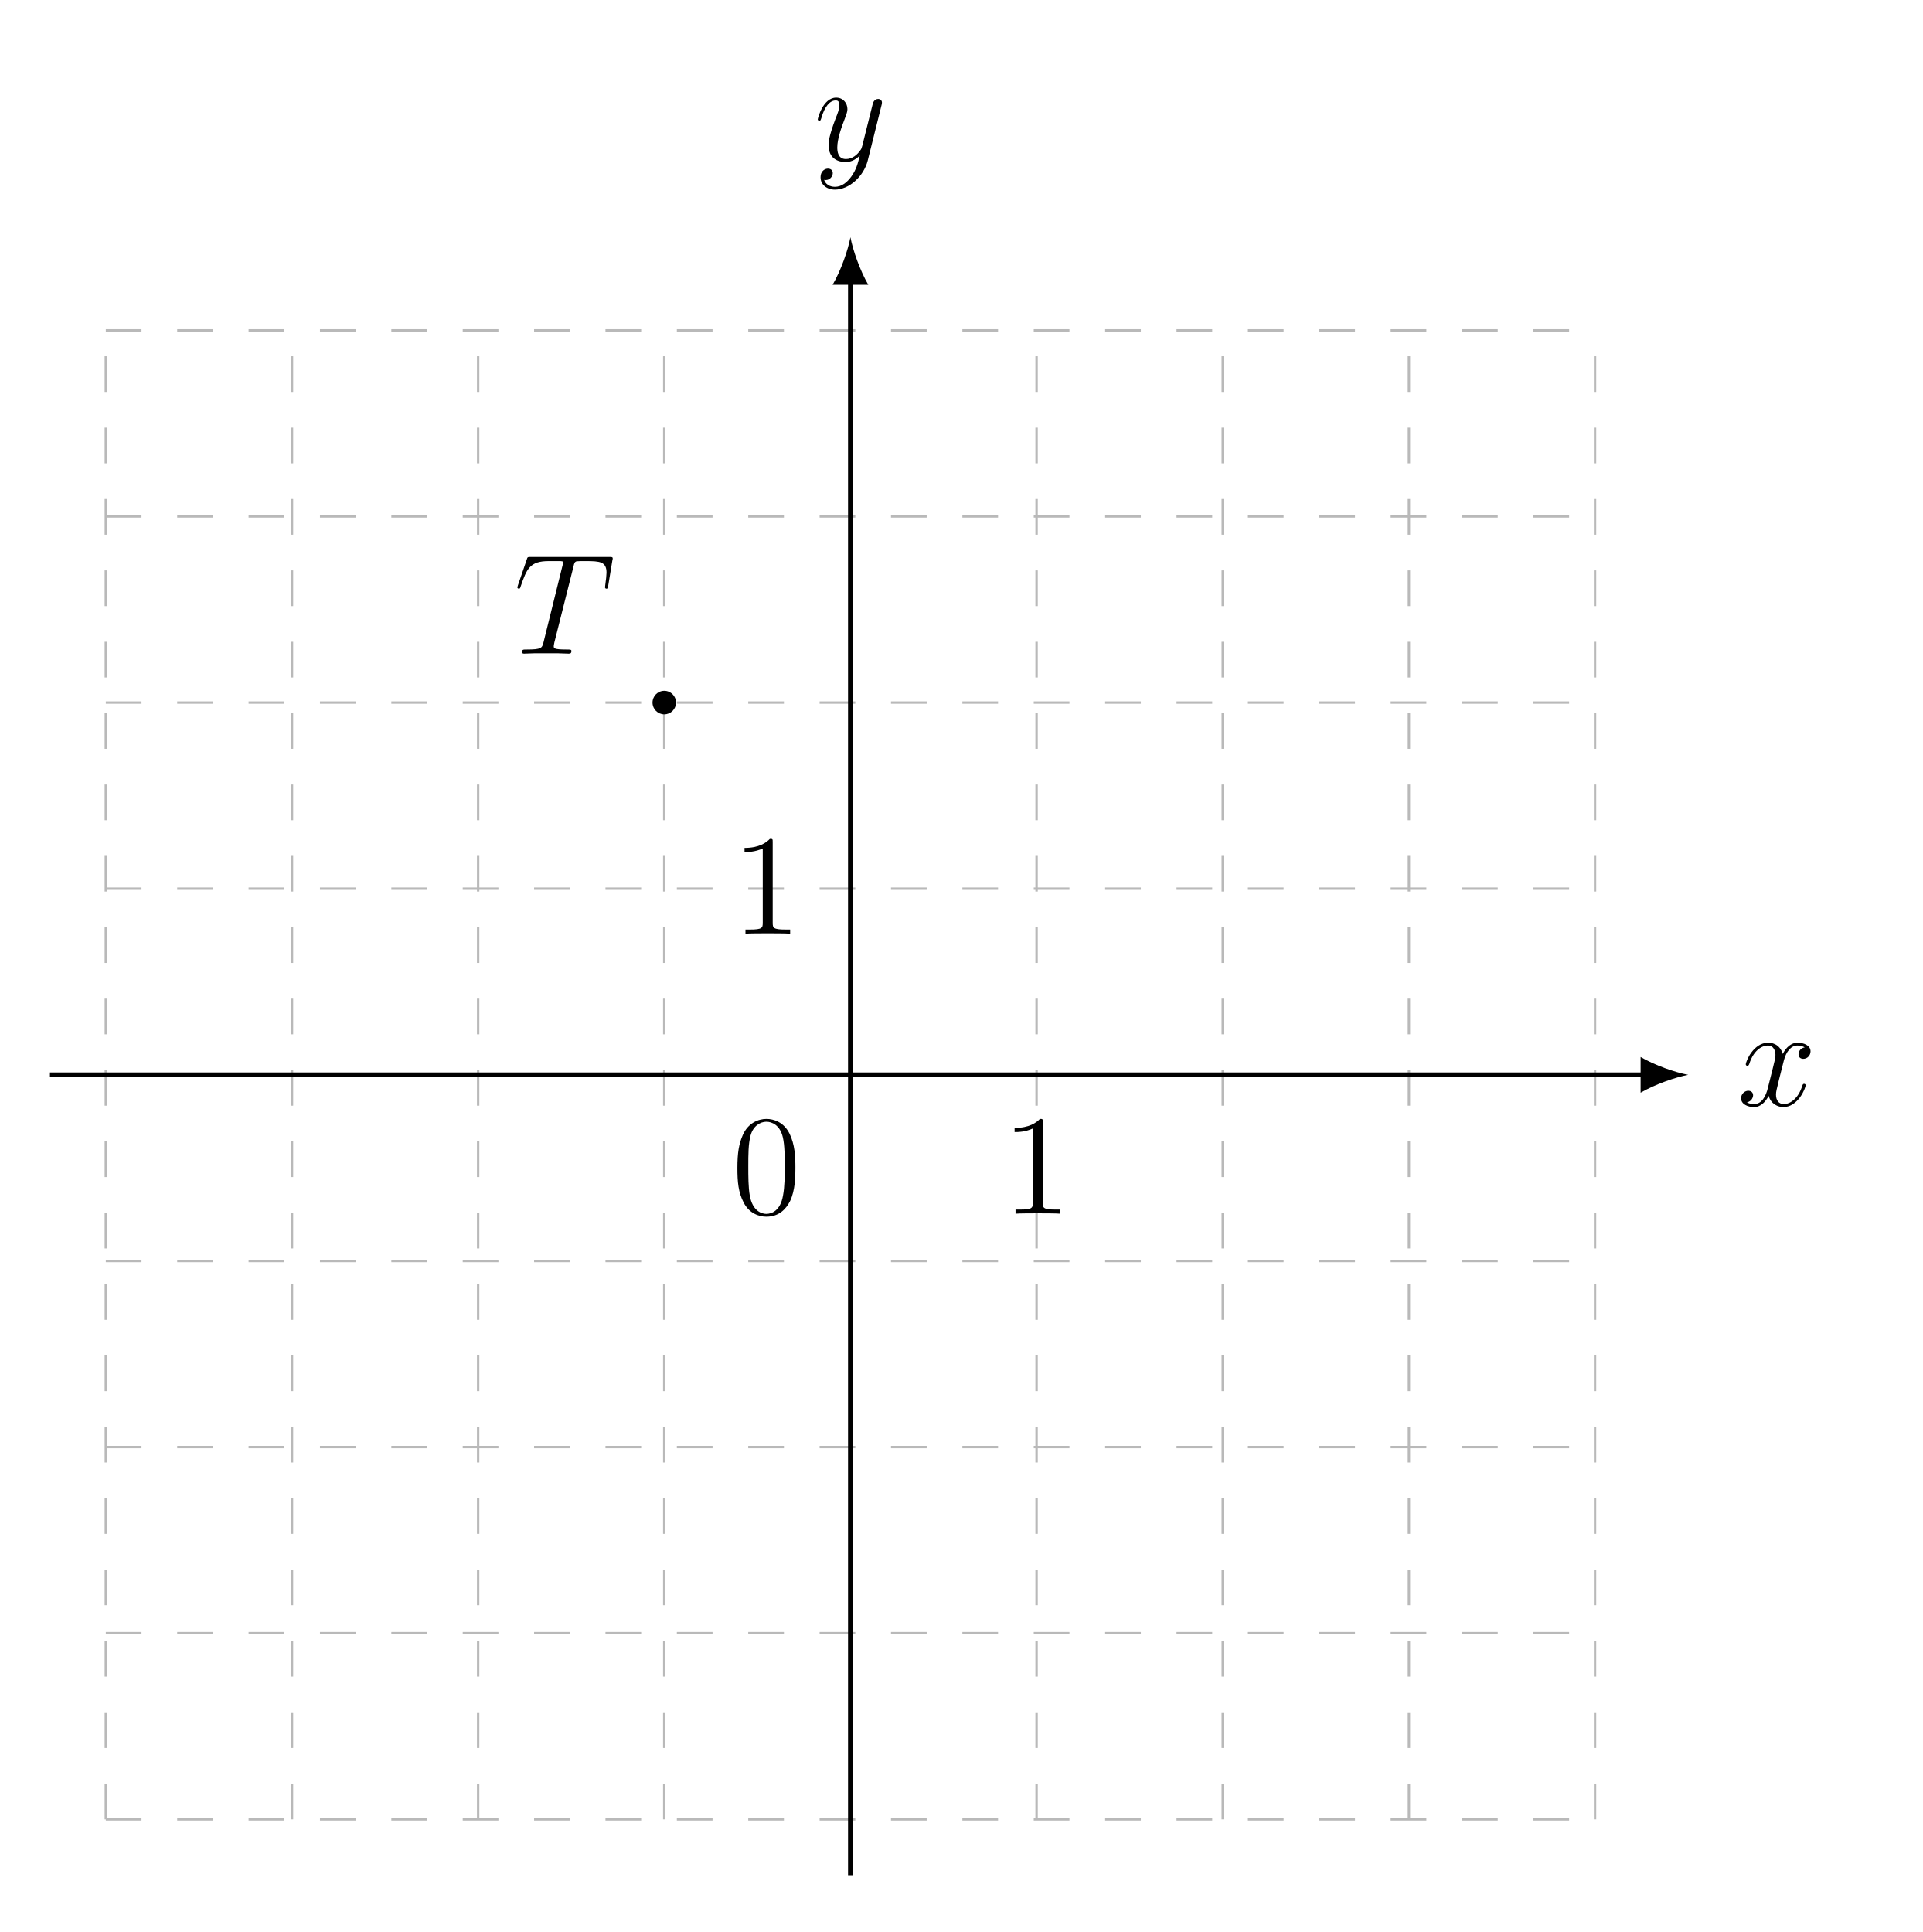
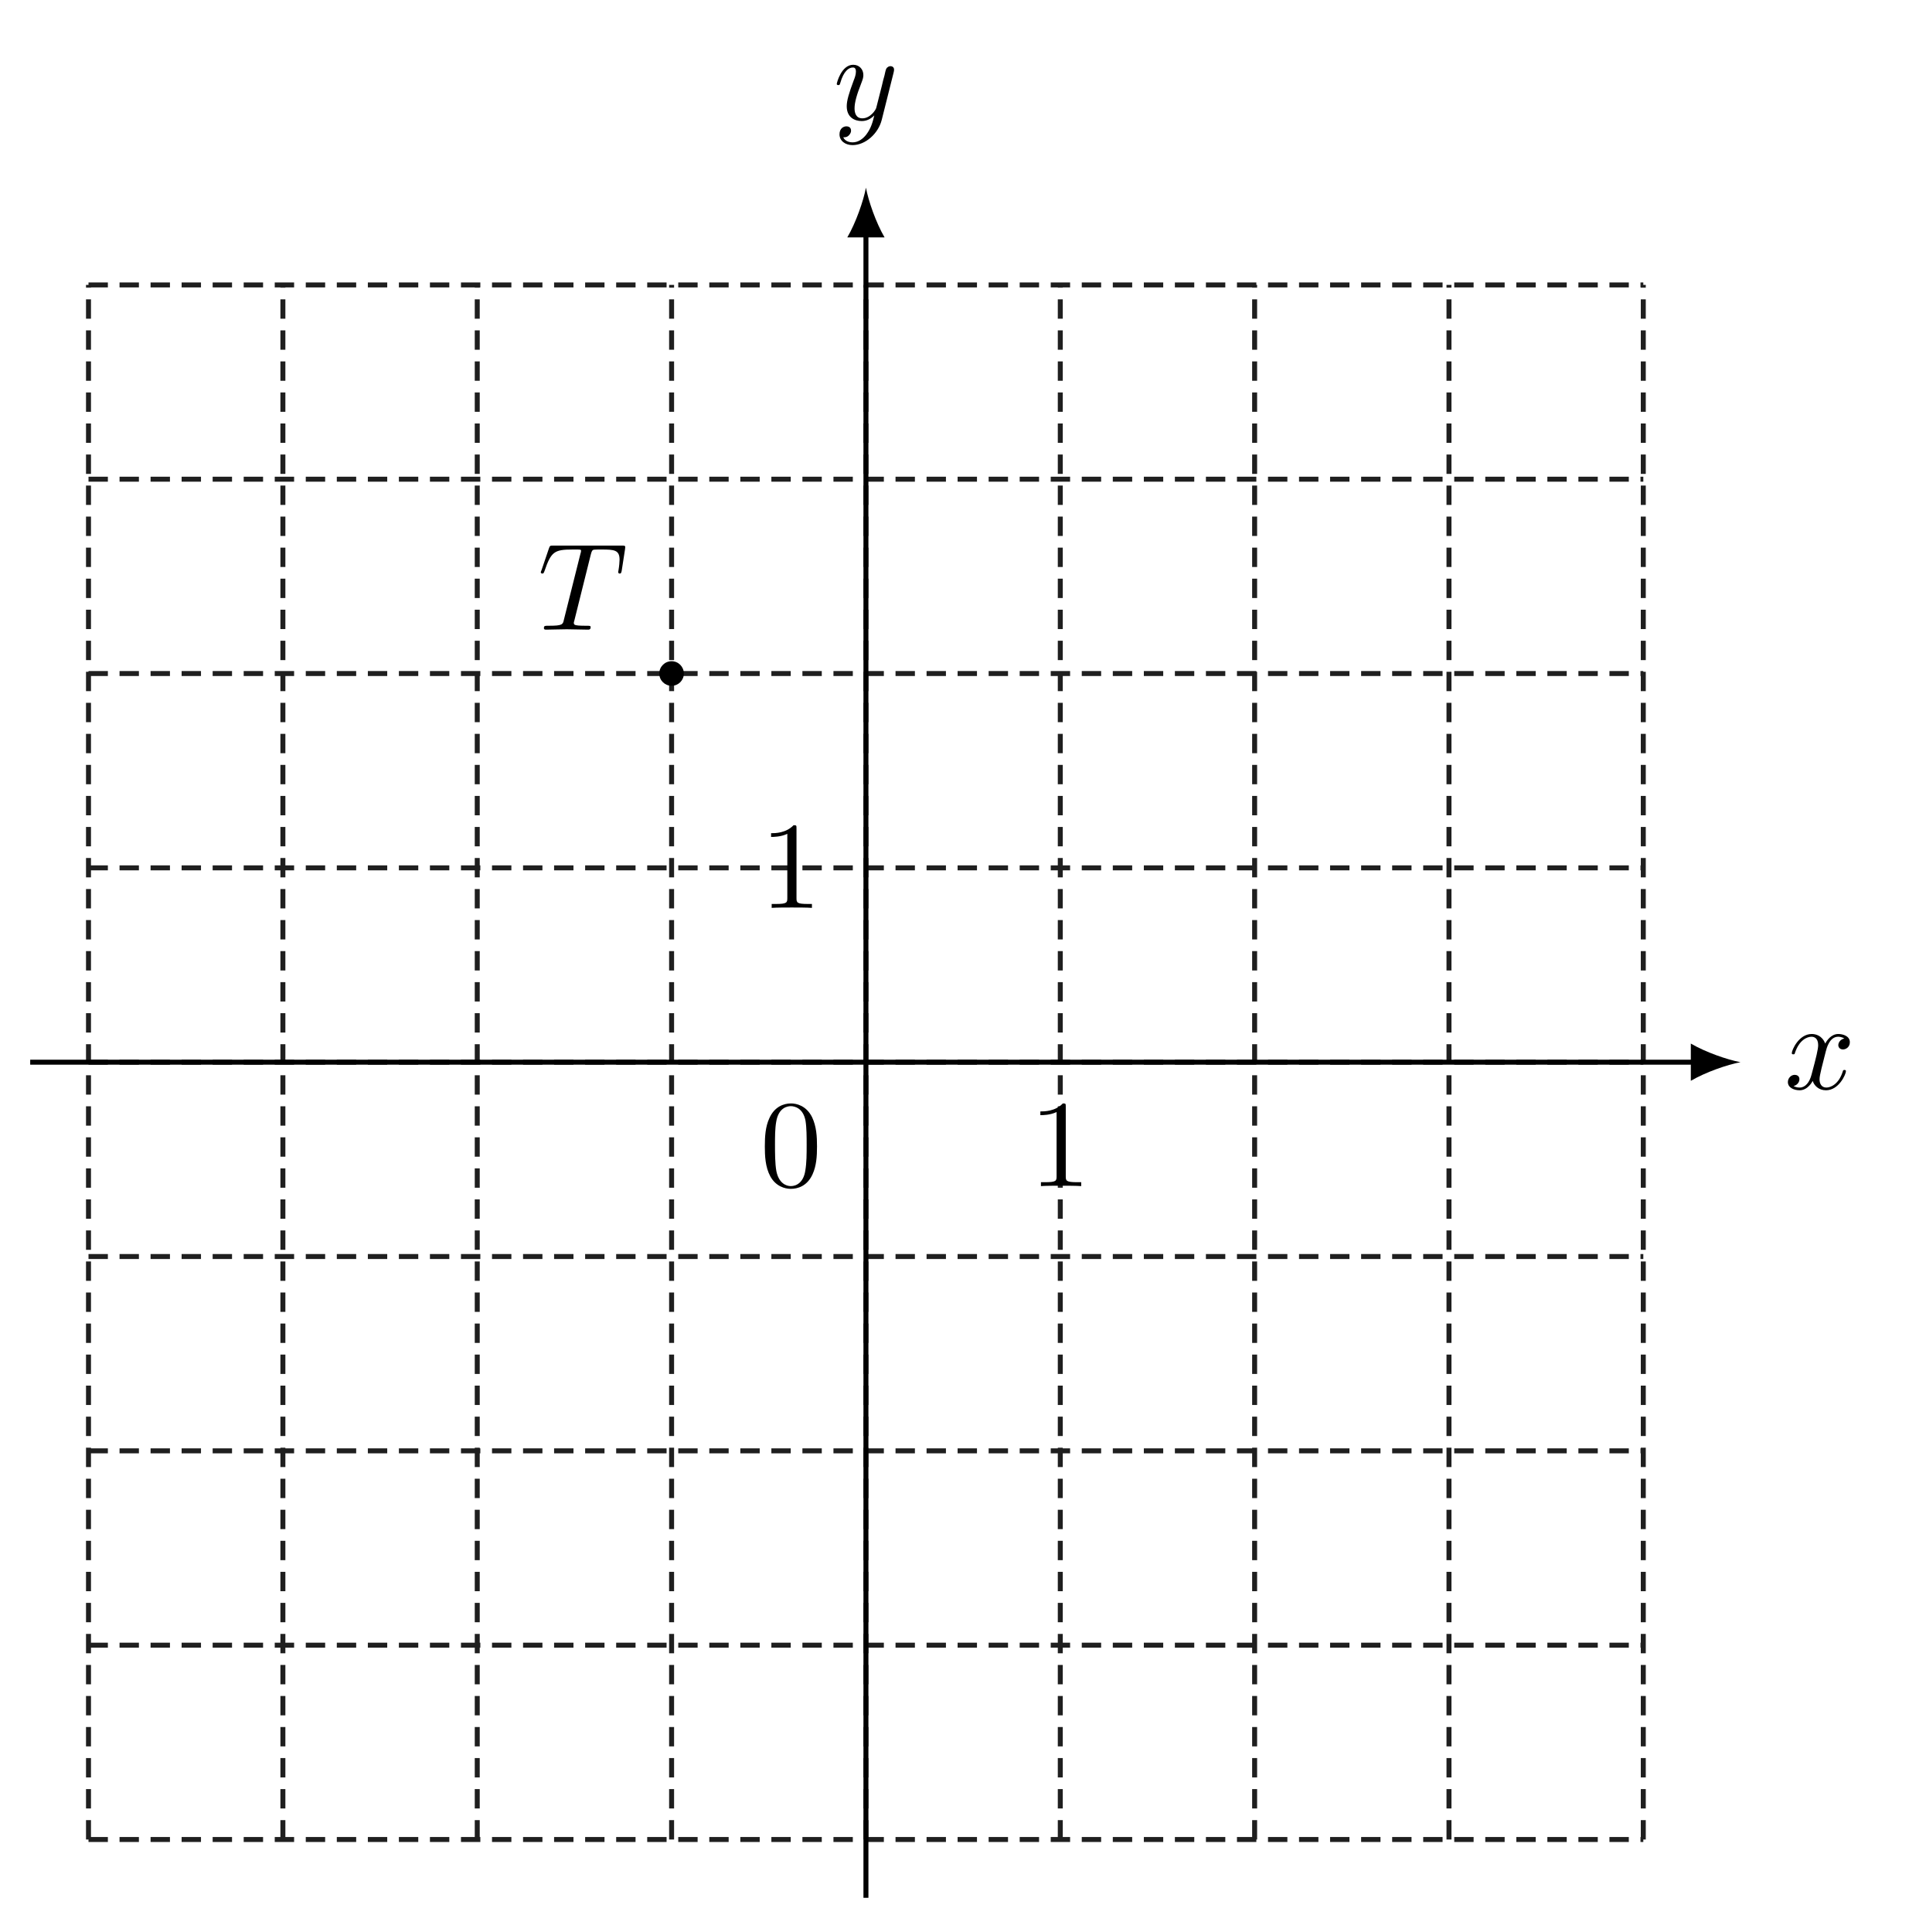
- <svg xmlns="http://www.w3.org/2000/svg" xmlns:xlink="http://www.w3.org/1999/xlink" data-source-hash="ed98739c7af3" width="160.021pt" height="160.841pt" viewBox="0 0 160.021 160.841" version="1.2">
+ <svg xmlns="http://www.w3.org/2000/svg" xmlns:xlink="http://www.w3.org/1999/xlink" data-source-hash="3eeab098acea" width="153.916pt" height="154.449pt" viewBox="0 0 153.916 154.449" version="1.2">
  <defs>
    <g>
      <symbol overflow="visible" id="glyph0-0">
        <path style="stroke:none;" d="" />
      </symbol>
      <symbol overflow="visible" id="glyph0-1">
-         <path style="stroke:none;" d="M 5.703 -1.703 C 5.703 -1.75 5.656 -1.812 5.578 -1.812 C 5.469 -1.812 5.469 -1.75 5.422 -1.656 C 5.109 -0.609 4.422 -0.125 3.891 -0.125 C 3.469 -0.125 3.234 -0.422 3.234 -0.922 C 3.234 -1.172 3.297 -1.359 3.484 -2.156 L 3.891 -3.766 C 4.078 -4.484 4.484 -5 5.016 -5 C 5.016 -5 5.375 -5 5.625 -4.844 C 5.25 -4.781 5.109 -4.484 5.109 -4.266 C 5.109 -3.984 5.328 -3.891 5.5 -3.891 C 5.859 -3.891 6.109 -4.188 6.109 -4.516 C 6.109 -5.016 5.531 -5.234 5.031 -5.234 C 4.312 -5.234 3.906 -4.531 3.797 -4.297 C 3.531 -5.188 2.797 -5.234 2.578 -5.234 C 1.359 -5.234 0.719 -3.688 0.719 -3.422 C 0.719 -3.375 0.766 -3.312 0.859 -3.312 C 0.953 -3.312 0.969 -3.391 1 -3.438 C 1.406 -4.75 2.203 -5 2.547 -5 C 3.078 -5 3.188 -4.5 3.188 -4.219 C 3.188 -3.953 3.109 -3.688 2.969 -3.109 L 2.562 -1.484 C 2.391 -0.766 2.047 -0.125 1.406 -0.125 C 1.359 -0.125 1.062 -0.125 0.812 -0.266 C 1.234 -0.359 1.328 -0.719 1.328 -0.859 C 1.328 -1.094 1.156 -1.234 0.922 -1.234 C 0.641 -1.234 0.328 -0.984 0.328 -0.609 C 0.328 -0.109 0.891 0.125 1.406 0.125 C 1.969 0.125 2.375 -0.328 2.625 -0.812 C 2.812 -0.125 3.406 0.125 3.844 0.125 C 5.062 0.125 5.703 -1.438 5.703 -1.703 Z M 5.703 -1.703 " />
+         <path style="stroke:none;" d="M 3.312 -3 C 3.375 -3.25 3.609 -4.172 4.297 -4.172 C 4.344 -4.172 4.578 -4.172 4.797 -4.031 C 4.516 -3.984 4.312 -3.734 4.312 -3.5 C 4.312 -3.344 4.422 -3.156 4.688 -3.156 C 4.906 -3.156 5.234 -3.328 5.234 -3.734 C 5.234 -4.25 4.641 -4.391 4.312 -4.391 C 3.734 -4.391 3.391 -3.859 3.266 -3.625 C 3.016 -4.281 2.484 -4.391 2.188 -4.391 C 1.156 -4.391 0.594 -3.109 0.594 -2.859 C 0.594 -2.766 0.688 -2.766 0.719 -2.766 C 0.797 -2.766 0.828 -2.781 0.844 -2.875 C 1.188 -3.922 1.828 -4.172 2.172 -4.172 C 2.359 -4.172 2.703 -4.078 2.703 -3.5 C 2.703 -3.188 2.547 -2.531 2.172 -1.141 C 2.016 -0.531 1.672 -0.109 1.234 -0.109 C 1.172 -0.109 0.938 -0.109 0.734 -0.234 C 0.984 -0.281 1.203 -0.5 1.203 -0.781 C 1.203 -1.047 0.984 -1.125 0.828 -1.125 C 0.531 -1.125 0.281 -0.859 0.281 -0.547 C 0.281 -0.094 0.781 0.109 1.219 0.109 C 1.875 0.109 2.234 -0.578 2.266 -0.641 C 2.375 -0.281 2.734 0.109 3.328 0.109 C 4.359 0.109 4.922 -1.172 4.922 -1.422 C 4.922 -1.516 4.828 -1.516 4.797 -1.516 C 4.719 -1.516 4.688 -1.484 4.672 -1.406 C 4.344 -0.344 3.672 -0.109 3.359 -0.109 C 2.969 -0.109 2.812 -0.422 2.812 -0.766 C 2.812 -0.984 2.875 -1.203 2.969 -1.641 Z M 3.312 -3 " />
      </symbol>
      <symbol overflow="visible" id="glyph0-2">
-         <path style="stroke:none;" d="M 5.641 -4.625 C 5.656 -4.672 5.672 -4.75 5.672 -4.828 C 5.672 -5 5.531 -5.125 5.359 -5.125 C 5.25 -5.125 5 -5.078 4.906 -4.719 L 4.031 -1.219 C 3.969 -1.016 3.969 -0.984 3.875 -0.859 C 3.641 -0.516 3.234 -0.125 2.672 -0.125 C 2 -0.125 1.953 -0.766 1.953 -1.094 C 1.953 -1.766 2.266 -2.688 2.594 -3.531 C 2.719 -3.891 2.797 -4.047 2.797 -4.281 C 2.797 -4.781 2.438 -5.234 1.859 -5.234 C 0.766 -5.234 0.328 -3.516 0.328 -3.422 C 0.328 -3.375 0.375 -3.312 0.453 -3.312 C 0.562 -3.312 0.562 -3.359 0.625 -3.531 C 0.906 -4.531 1.359 -5 1.812 -5 C 1.922 -5 2.125 -5 2.125 -4.609 C 2.125 -4.297 2 -3.953 1.812 -3.5 C 1.234 -1.953 1.234 -1.562 1.234 -1.266 C 1.234 -0.141 2.047 0.125 2.641 0.125 C 2.984 0.125 3.406 0.016 3.828 -0.422 C 3.656 0.281 3.531 0.75 3.125 1.328 C 2.797 1.781 2.344 2.188 1.75 2.188 C 1.609 2.188 1.047 2.156 0.859 1.609 C 0.906 1.625 0.984 1.625 0.984 1.625 C 1.344 1.625 1.578 1.312 1.578 1.047 C 1.578 0.766 1.359 0.672 1.172 0.672 C 0.984 0.672 0.562 0.812 0.562 1.406 C 0.562 2 1.078 2.422 1.75 2.422 C 2.938 2.422 4.141 1.328 4.484 0.016 Z M 5.641 -4.625 " />
+         <path style="stroke:none;" d="M 4.828 -3.781 C 4.859 -3.922 4.859 -3.938 4.859 -4.016 C 4.859 -4.188 4.719 -4.281 4.578 -4.281 C 4.469 -4.281 4.312 -4.219 4.234 -4.062 C 4.203 -4.016 4.125 -3.703 4.094 -3.531 C 4.016 -3.281 3.953 -3 3.891 -2.734 L 3.438 -0.953 C 3.406 -0.797 2.969 -0.109 2.328 -0.109 C 1.812 -0.109 1.703 -0.547 1.703 -0.906 C 1.703 -1.375 1.875 -1.984 2.219 -2.859 C 2.375 -3.266 2.406 -3.375 2.406 -3.578 C 2.406 -4.016 2.094 -4.391 1.594 -4.391 C 0.656 -4.391 0.281 -2.953 0.281 -2.859 C 0.281 -2.766 0.391 -2.766 0.406 -2.766 C 0.5 -2.766 0.516 -2.781 0.562 -2.938 C 0.828 -3.875 1.234 -4.172 1.562 -4.172 C 1.641 -4.172 1.812 -4.172 1.812 -3.844 C 1.812 -3.609 1.719 -3.344 1.641 -3.156 C 1.25 -2.109 1.078 -1.531 1.078 -1.078 C 1.078 -0.188 1.703 0.109 2.281 0.109 C 2.672 0.109 3 -0.062 3.281 -0.344 C 3.156 0.172 3.031 0.672 2.641 1.188 C 2.375 1.531 2 1.812 1.547 1.812 C 1.406 1.812 0.969 1.781 0.797 1.406 C 0.953 1.406 1.078 1.406 1.219 1.281 C 1.312 1.188 1.422 1.062 1.422 0.875 C 1.422 0.562 1.156 0.531 1.047 0.531 C 0.828 0.531 0.5 0.688 0.5 1.172 C 0.5 1.672 0.938 2.031 1.547 2.031 C 2.562 2.031 3.594 1.125 3.875 0.016 Z M 4.828 -3.781 " />
      </symbol>
      <symbol overflow="visible" id="glyph0-3">
-         <path style="stroke:none;" d="M 7.844 -5.656 L 8.188 -7.75 C 8.219 -7.859 8.219 -7.891 8.219 -7.922 C 8.219 -8.047 8.141 -8.047 7.906 -8.047 L 1.406 -8.047 C 1.141 -8.047 1.125 -8.047 1.062 -7.828 L 0.328 -5.688 C 0.328 -5.672 0.281 -5.516 0.281 -5.516 C 0.281 -5.469 0.328 -5.406 0.406 -5.406 C 0.5 -5.406 0.516 -5.453 0.562 -5.609 C 1.062 -7.047 1.312 -7.703 2.891 -7.703 L 3.688 -7.703 C 3.984 -7.703 4.094 -7.703 4.094 -7.578 C 4.094 -7.547 4.094 -7.516 4.031 -7.297 L 2.453 -0.922 C 2.328 -0.469 2.297 -0.344 1.047 -0.344 C 0.75 -0.344 0.672 -0.344 0.672 -0.125 C 0.672 0 0.797 0 0.859 0 C 1.156 0 1.453 -0.031 1.75 -0.031 L 3.609 -0.031 C 3.906 -0.031 4.234 0 4.531 0 C 4.656 0 4.781 0 4.781 -0.219 C 4.781 -0.344 4.688 -0.344 4.375 -0.344 C 3.312 -0.344 3.312 -0.453 3.312 -0.625 C 3.312 -0.625 3.312 -0.719 3.359 -0.922 L 4.953 -7.25 C 5.016 -7.531 5.047 -7.641 5.219 -7.688 C 5.312 -7.703 5.719 -7.703 5.969 -7.703 C 7.156 -7.703 7.703 -7.656 7.703 -6.734 C 7.703 -6.562 7.656 -6.109 7.594 -5.672 L 7.578 -5.516 C 7.578 -5.469 7.625 -5.406 7.688 -5.406 C 7.812 -5.406 7.812 -5.469 7.844 -5.656 Z M 7.844 -5.656 " />
+         <path style="stroke:none;" d="M 4.234 -6.016 C 4.312 -6.297 4.344 -6.359 4.469 -6.391 C 4.547 -6.406 4.875 -6.406 5.094 -6.406 C 6.094 -6.406 6.531 -6.375 6.531 -5.594 C 6.531 -5.453 6.5 -5.062 6.453 -4.797 C 6.453 -4.766 6.422 -4.641 6.422 -4.609 C 6.422 -4.547 6.453 -4.484 6.547 -4.484 C 6.656 -4.484 6.672 -4.562 6.703 -4.719 L 6.969 -6.438 C 6.969 -6.484 6.984 -6.578 6.984 -6.609 C 6.984 -6.719 6.891 -6.719 6.719 -6.719 L 1.203 -6.719 C 0.969 -6.719 0.969 -6.703 0.891 -6.516 L 0.297 -4.766 C 0.281 -4.75 0.234 -4.609 0.234 -4.594 C 0.234 -4.531 0.281 -4.484 0.359 -4.484 C 0.453 -4.484 0.469 -4.531 0.531 -4.688 C 1.062 -6.234 1.312 -6.406 2.781 -6.406 L 3.172 -6.406 C 3.453 -6.406 3.453 -6.375 3.453 -6.297 C 3.453 -6.234 3.422 -6.109 3.406 -6.078 L 2.078 -0.781 C 2 -0.422 1.969 -0.312 0.906 -0.312 C 0.547 -0.312 0.484 -0.312 0.484 -0.125 C 0.484 0 0.594 0 0.656 0 C 0.922 0 1.203 -0.016 1.469 -0.016 C 1.75 -0.016 2.031 -0.031 2.312 -0.031 C 2.594 -0.031 2.875 -0.016 3.141 -0.016 C 3.422 -0.016 3.719 0 4 0 C 4.094 0 4.219 0 4.219 -0.203 C 4.219 -0.312 4.141 -0.312 3.875 -0.312 C 3.625 -0.312 3.5 -0.312 3.25 -0.328 C 2.953 -0.359 2.875 -0.391 2.875 -0.547 C 2.875 -0.562 2.875 -0.609 2.922 -0.75 Z M 4.234 -6.016 " />
      </symbol>
      <symbol overflow="visible" id="glyph1-0">
        <path style="stroke:none;" d="" />
      </symbol>
      <symbol overflow="visible" id="glyph1-1">
-         <path style="stroke:none;" d="M 5.312 -3.797 C 5.312 -4.781 5.266 -5.75 4.828 -6.656 C 4.344 -7.641 3.484 -7.891 2.906 -7.891 C 2.219 -7.891 1.375 -7.547 0.938 -6.562 C 0.609 -5.812 0.484 -5.078 0.484 -3.797 C 0.484 -2.641 0.562 -1.781 1 -0.938 C 1.453 -0.031 2.281 0.25 2.891 0.25 C 3.938 0.25 4.531 -0.375 4.875 -1.062 C 5.297 -1.953 5.312 -3.109 5.312 -3.797 Z M 4.422 -3.938 C 4.422 -3.141 4.422 -2.25 4.281 -1.516 C 4.062 -0.219 3.312 0.016 2.891 0.016 C 2.516 0.016 1.75 -0.203 1.516 -1.5 C 1.391 -2.203 1.391 -3.109 1.391 -3.938 C 1.391 -4.922 1.391 -5.797 1.578 -6.5 C 1.781 -7.297 2.391 -7.656 2.891 -7.656 C 3.344 -7.656 4.031 -7.391 4.266 -6.359 C 4.422 -5.688 4.422 -4.75 4.422 -3.938 Z M 4.422 -3.938 " />
+         <path style="stroke:none;" d="M 4.562 -3.172 C 4.562 -3.969 4.516 -4.766 4.172 -5.5 C 3.703 -6.453 2.891 -6.609 2.484 -6.609 C 1.891 -6.609 1.156 -6.344 0.75 -5.422 C 0.438 -4.75 0.391 -3.969 0.391 -3.172 C 0.391 -2.438 0.422 -1.531 0.828 -0.781 C 1.266 0.016 1.984 0.219 2.469 0.219 C 3 0.219 3.766 0.016 4.203 -0.938 C 4.516 -1.625 4.562 -2.391 4.562 -3.172 Z M 2.469 0 C 2.078 0 1.5 -0.25 1.312 -1.203 C 1.203 -1.797 1.203 -2.703 1.203 -3.297 C 1.203 -3.922 1.203 -4.578 1.297 -5.125 C 1.484 -6.297 2.219 -6.391 2.469 -6.391 C 2.797 -6.391 3.453 -6.219 3.641 -5.234 C 3.734 -4.672 3.734 -3.922 3.734 -3.297 C 3.734 -2.547 3.734 -1.875 3.625 -1.234 C 3.484 -0.297 2.922 0 2.469 0 Z M 2.469 0 " />
      </symbol>
      <symbol overflow="visible" id="glyph1-2">
-         <path style="stroke:none;" d="M 4.875 0 L 4.875 -0.344 L 4.5 -0.344 C 3.453 -0.344 3.422 -0.484 3.422 -0.922 L 3.422 -7.609 C 3.422 -7.891 3.422 -7.891 3.188 -7.891 C 2.891 -7.578 2.297 -7.141 1.078 -7.141 L 1.078 -6.797 C 1.359 -6.797 1.953 -6.797 2.594 -7.094 L 2.594 -0.922 C 2.594 -0.484 2.562 -0.344 1.516 -0.344 L 1.156 -0.344 L 1.156 0 C 1.469 -0.031 2.625 -0.031 3.016 -0.031 C 3.406 -0.031 4.547 -0.031 4.875 0 Z M 4.875 0 " />
+         <path style="stroke:none;" d="M 2.922 -6.344 C 2.922 -6.594 2.922 -6.609 2.688 -6.609 C 2.078 -5.969 1.203 -5.969 0.891 -5.969 L 0.891 -5.672 C 1.078 -5.672 1.672 -5.672 2.188 -5.922 L 2.188 -0.781 C 2.188 -0.422 2.156 -0.312 1.266 -0.312 L 0.938 -0.312 L 0.938 0 C 1.297 -0.031 2.156 -0.031 2.547 -0.031 C 2.953 -0.031 3.812 -0.031 4.156 0 L 4.156 -0.312 L 3.844 -0.312 C 2.953 -0.312 2.922 -0.422 2.922 -0.781 Z M 2.922 -6.344 " />
      </symbol>
    </g>
  </defs>
  <g id="surface1">
-     <path style="fill:none;stroke-width:0.199;stroke-linecap:butt;stroke-linejoin:miter;stroke:rgb(72.499%,72.499%,72.499%);stroke-opacity:1;stroke-dasharray:2.989,2.989;stroke-miterlimit:10;" d="M -62.362 -62.362 L 62.362 -62.362 M -62.362 -46.771 L 62.362 -46.771 M -62.362 -31.18 L 62.362 -31.18 M -62.362 -15.589 L 62.362 -15.589 M -62.362 0.002 L 62.362 0.002 M -62.362 15.593 L 62.362 15.593 M -62.362 31.183 L 62.362 31.183 M -62.362 46.774 L 62.362 46.774 M -62.362 62.357 L 62.362 62.357 M -62.362 -62.362 L -62.362 62.365 M -46.771 -62.362 L -46.771 62.365 M -31.18 -62.362 L -31.18 62.365 M -15.593 -62.362 L -15.593 62.365 M -0.002 -62.362 L -0.002 62.365 M 15.589 -62.362 L 15.589 62.365 M 31.18 -62.362 L 31.18 62.365 M 46.771 -62.362 L 46.771 62.365 M 62.358 -62.362 L 62.358 62.365 " transform="matrix(0.993919,0,0,-0.993919,70.7909,89.48206)" />
-     <path style="fill:none;stroke-width:0.399;stroke-linecap:butt;stroke-linejoin:miter;stroke:rgb(0%,0%,0%);stroke-opacity:1;stroke-miterlimit:10;" d="M -67.042 0.002 L 66.571 0.002 " transform="matrix(0.993919,0,0,-0.993919,70.7909,89.48206)" />
-     <path style=" stroke:none;fill-rule:nonzero;fill:rgb(0%,0%,0%);fill-opacity:1;" d="M 140.523 89.48 C 139.465 89.285 137.75 88.691 136.562 87.996 L 136.562 90.969 C 137.75 90.273 139.465 89.68 140.523 89.48 " />
+     <path style="fill:none;stroke-width:0.399;stroke-linecap:butt;stroke-linejoin:miter;stroke:rgb(12%,12%,12%);stroke-opacity:1;stroke-dasharray:1.554,0.936;stroke-miterlimit:10;" d="M -62.365 -62.362 L 62.363 -62.362 M -62.365 -46.772 L 62.363 -46.772 M -62.365 -31.181 L 62.363 -31.181 M -62.365 -15.591 L 62.363 -15.591 M -62.365 0 L 62.363 0 M -62.365 15.591 L 62.363 15.591 M -62.365 31.181 L 62.363 31.181 M -62.365 46.772 L 62.363 46.772 M -62.365 62.358 L 62.363 62.358 M -62.365 -62.362 L -62.365 62.362 M -46.771 -62.362 L -46.771 62.362 M -31.18 -62.362 L -31.18 62.362 M -15.589 -62.362 L -15.589 62.362 M 0.001 -62.362 L 0.001 62.362 M 15.592 -62.362 L 15.592 62.362 M 31.182 -62.362 L 31.182 62.362 M 46.773 -62.362 L 46.773 62.362 M 62.36 -62.362 L 62.36 62.362 " transform="matrix(0.996445,0,0,-0.996445,69.21761,84.91407)" />
+     <path style="fill:none;stroke-width:0.399;stroke-linecap:butt;stroke-linejoin:miter;stroke:rgb(0%,0%,0%);stroke-opacity:1;stroke-miterlimit:10;" d="M -67.042 0 L 66.574 0 " transform="matrix(0.996445,0,0,-0.996445,69.21761,84.91407)" />
+     <path style=" stroke:none;fill-rule:nonzero;fill:rgb(0%,0%,0%);fill-opacity:1;" d="M 139.125 84.914 C 138.066 84.715 136.348 84.121 135.156 83.426 L 135.156 86.402 C 136.348 85.707 138.066 85.113 139.125 84.914 " />
    <g style="fill:rgb(0%,0%,0%);fill-opacity:1;">
-       <use xlink:href="#glyph0-1" x="144.598" y="92.04" />
+       <use xlink:href="#glyph0-1" x="142.633" y="87.051" />
    </g>
-     <path style="fill:none;stroke-width:0.399;stroke-linecap:butt;stroke-linejoin:miter;stroke:rgb(0%,0%,0%);stroke-opacity:1;stroke-miterlimit:10;" d="M -0.002 -67.039 L -0.002 66.57 " transform="matrix(0.993919,0,0,-0.993919,70.7909,89.48206)" />
-     <path style=" stroke:none;fill-rule:nonzero;fill:rgb(0%,0%,0%);fill-opacity:1;" d="M 70.789 19.75 C 70.594 20.805 70 22.523 69.305 23.711 L 72.277 23.711 C 71.582 22.523 70.988 20.805 70.789 19.75 " />
+     <path style="fill:none;stroke-width:0.399;stroke-linecap:butt;stroke-linejoin:miter;stroke:rgb(0%,0%,0%);stroke-opacity:1;stroke-miterlimit:10;" d="M 0.001 -67.039 L 0.001 66.573 " transform="matrix(0.996445,0,0,-0.996445,69.21761,84.91407)" />
+     <path style=" stroke:none;fill-rule:nonzero;fill:rgb(0%,0%,0%);fill-opacity:1;" d="M 69.219 15.004 C 69.02 16.062 68.422 17.785 67.73 18.977 L 70.707 18.977 C 70.012 17.785 69.418 16.062 69.219 15.004 " />
    <g style="fill:rgb(0%,0%,0%);fill-opacity:1;">
-       <use xlink:href="#glyph0-2" x="67.742" y="13.365" />
+       <use xlink:href="#glyph0-2" x="66.606" y="9.569" />
    </g>
    <g style="fill:rgb(0%,0%,0%);fill-opacity:1;">
-       <use xlink:href="#glyph1-1" x="60.897" y="101.04" />
+       <use xlink:href="#glyph1-1" x="60.746" y="94.82" />
    </g>
    <g style="fill:rgb(0%,0%,0%);fill-opacity:1;">
-       <use xlink:href="#glyph1-2" x="83.378" y="101.04" />
+       <use xlink:href="#glyph1-2" x="82.27" y="94.82" />
    </g>
    <g style="fill:rgb(0%,0%,0%);fill-opacity:1;">
-       <use xlink:href="#glyph1-2" x="60.897" y="77.728" />
+       <use xlink:href="#glyph1-2" x="60.746" y="72.578" />
    </g>
-     <path style=" stroke:none;fill-rule:nonzero;fill:rgb(0%,0%,0%);fill-opacity:1;" d="M 56.273 58.488 C 56.273 57.949 55.836 57.508 55.293 57.508 C 54.754 57.508 54.316 57.949 54.316 58.488 C 54.316 59.031 54.754 59.469 55.293 59.469 C 55.836 59.469 56.273 59.031 56.273 58.488 Z M 56.273 58.488 " />
+     <path style=" stroke:none;fill-rule:nonzero;fill:rgb(0%,0%,0%);fill-opacity:1;" d="M 54.664 53.844 C 54.664 53.301 54.227 52.859 53.684 52.859 C 53.141 52.859 52.699 53.301 52.699 53.844 C 52.699 54.387 53.141 54.824 53.684 54.824 C 54.227 54.824 54.664 54.387 54.664 53.844 Z M 54.664 53.844 " />
    <g style="fill:rgb(0%,0%,0%);fill-opacity:1;">
-       <use xlink:href="#glyph0-3" x="42.784" y="54.415" />
+       <use xlink:href="#glyph0-3" x="42.994" y="50.336" />
    </g>
  </g>
</svg>
